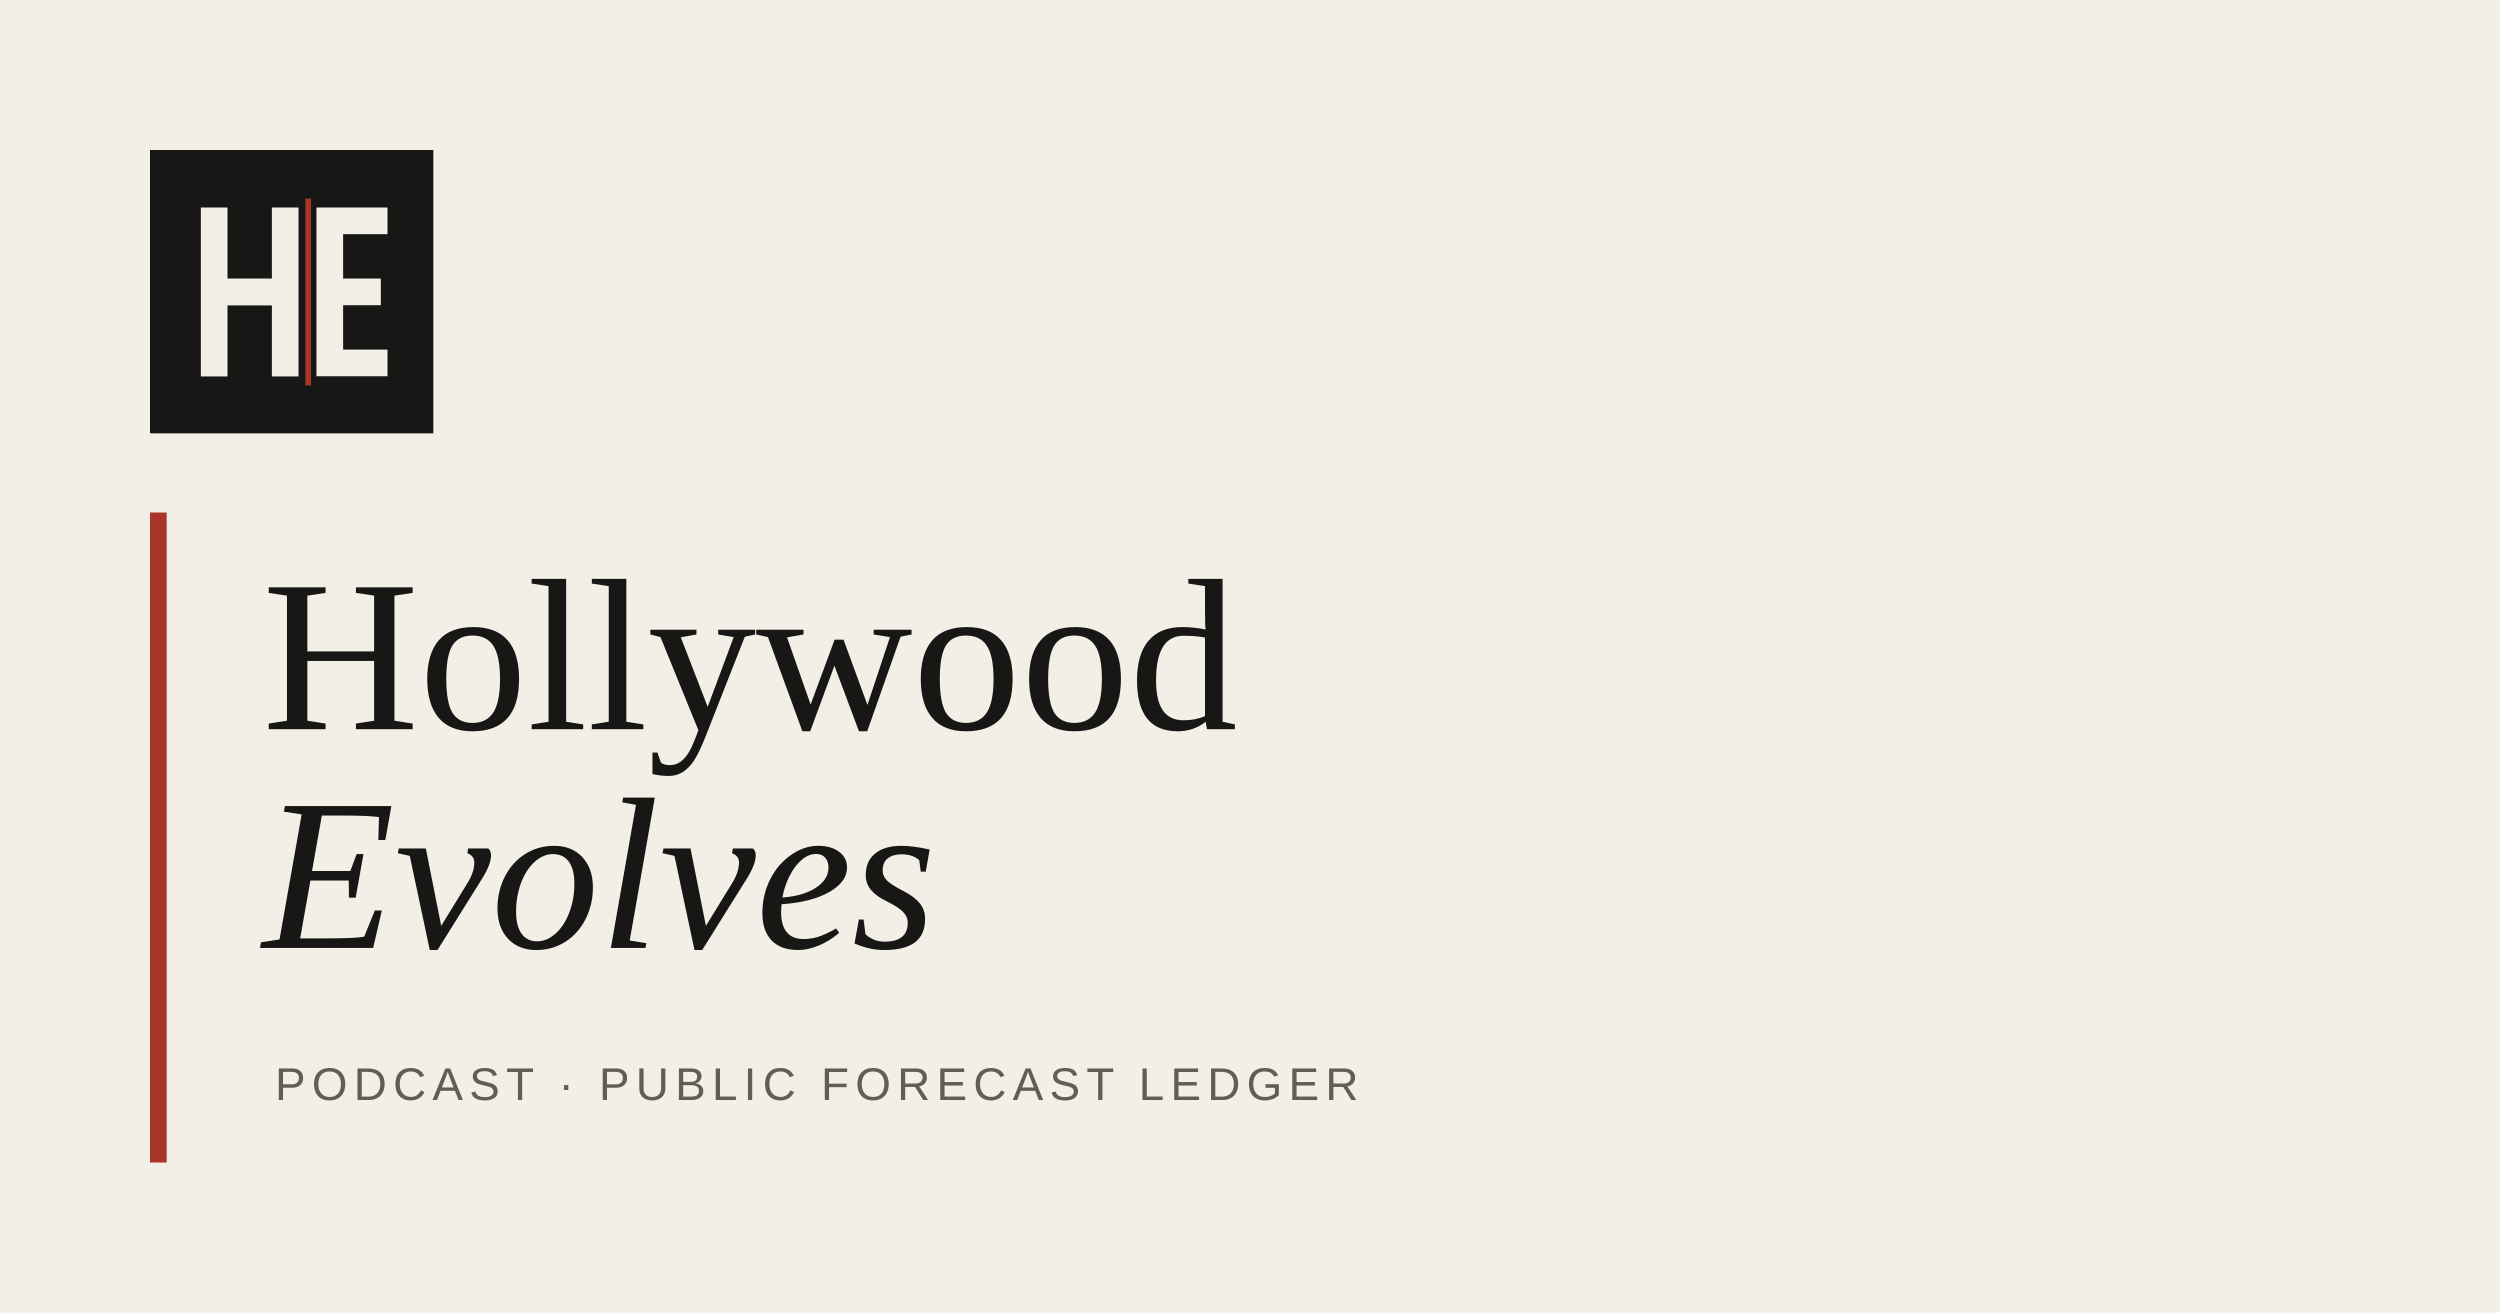
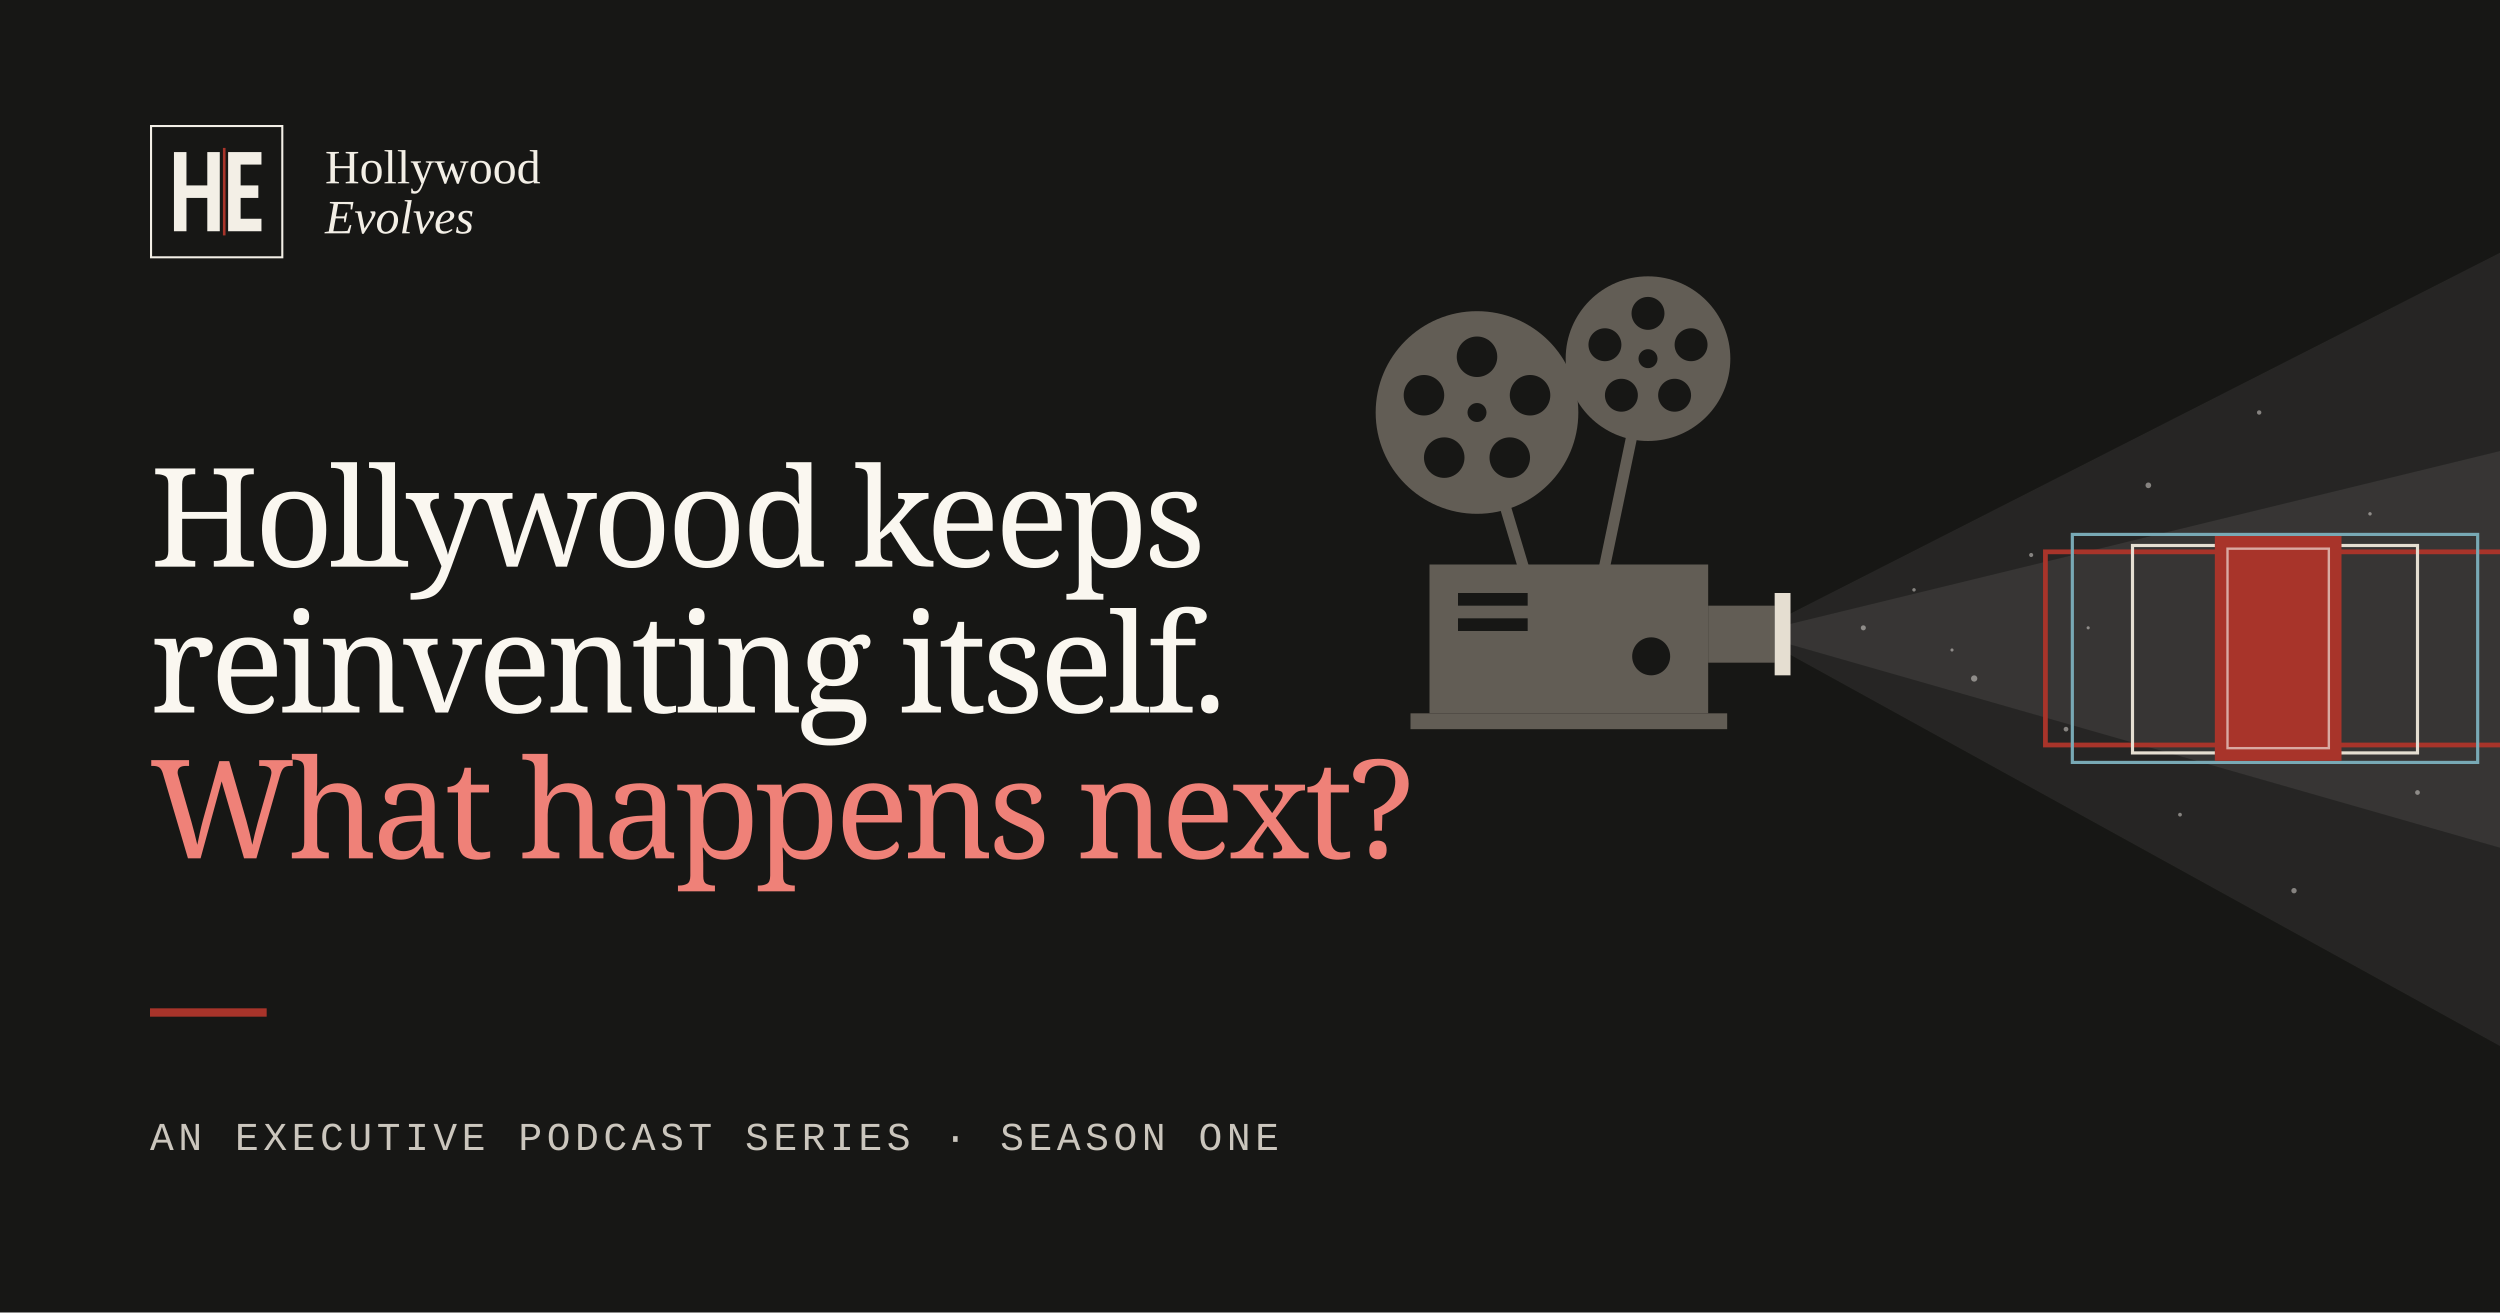
<svg xmlns="http://www.w3.org/2000/svg" width="1200" height="630" viewBox="0 0 1200 630" role="img" aria-labelledby="title desc">
-   <rect width="1200" height="630" fill="#f3efe6" />
-   <rect x="72" y="72" width="136" height="136" fill="#171715" />
-   <path fill="#f3efe6" d="M96.4 99.6h12.8v34.1h21.3V99.6h12.8v81.1h-12.8v-34.1h-21.3v34.1H96.4zm55.5 0H186v12.8h-21.3v21.3h18.1v12.8h-18.1v21.3H186v12.8h-34.1z" />
-   <path fill="#a8342a" d="M146.6 95.3h2.7V185h-2.7z" />
-   <rect x="72" y="246" width="8" height="312" fill="#a8342a" />
-   <text x="126" y="350" font-family="Georgia, 'Times New Roman', serif" font-size="104" fill="#171715">Hollywood</text>
-   <text x="126" y="455" font-family="Georgia, 'Times New Roman', serif" font-size="104" font-style="italic" fill="#171715">Evolves</text>
-   <text x="132" y="528" font-family="Arial, sans-serif" font-size="22" letter-spacing="3" fill="#625d55">PODCAST · PUBLIC FORECAST LEDGER</text>
+   <rect width="1200" height="630" fill="#171715" />
+   <g transform="translate(636 84) scale(.76)">
+     <polygon points="292,278 292,302 760,560 760,40" fill="#FAF7F0" opacity=".07" />
+     <polygon points="292,284 292,296 760,430 760,170" fill="#FAF7F0" opacity=".08" />
+     <circle cx="340" cy="286" r="1.6" fill="#FAF7F0" opacity=".45" />
+     <circle cx="372" cy="262" r="1.1" fill="#FAF7F0" opacity=".45" />
+     <circle cx="410" cy="318" r="2" fill="#FAF7F0" opacity=".45" />
+     <circle cx="446" cy="240" r="1.3" fill="#FAF7F0" opacity=".45" />
+     <circle cx="468" cy="350" r="1.5" fill="#FAF7F0" opacity=".45" />
+     <circle cx="396" cy="300" r="1" fill="#FAF7F0" opacity=".45" />
+     <circle cx="520" cy="196" r="1.8" fill="#FAF7F0" opacity=".45" />
+     <circle cx="540" cy="404" r="1.2" fill="#FAF7F0" opacity=".45" />
+     <circle cx="590" cy="150" r="1.4" fill="#FAF7F0" opacity=".45" />
+     <circle cx="612" cy="452" r="1.7" fill="#FAF7F0" opacity=".45" />
+     <circle cx="660" cy="214" r="1.1" fill="#FAF7F0" opacity=".45" />
+     <circle cx="690" cy="390" r="1.5" fill="#FAF7F0" opacity=".45" />
+     <circle cx="482" cy="286" r="1" fill="#FAF7F0" opacity=".45" />
+     <path d="M96 150 L126 250 M204 116 L176 250" stroke="#625D55" stroke-width="7" />
+     <circle cx="96" cy="150" r="64" fill="#625D55" />
+     <circle cx="96" cy="114.8" r="12.8" fill="#171715" />
+     <circle cx="129.5" cy="139.1" r="12.8" fill="#171715" />
+     <circle cx="116.7" cy="178.5" r="12.8" fill="#171715" />
+     <circle cx="75.3" cy="178.5" r="12.8" fill="#171715" />
+     <circle cx="62.5" cy="139.1" r="12.8" fill="#171715" />
+     <circle cx="96" cy="150" r="6" fill="#171715" />
+     <circle cx="204" cy="116" r="52" fill="#625D55" />
+     <circle cx="204" cy="87.4" r="10.4" fill="#171715" />
+     <circle cx="231.2" cy="107.2" r="10.4" fill="#171715" />
+     <circle cx="220.8" cy="139.1" r="10.4" fill="#171715" />
+     <circle cx="187.2" cy="139.1" r="10.4" fill="#171715" />
+     <circle cx="176.8" cy="107.2" r="10.4" fill="#171715" />
+     <circle cx="204" cy="116" r="6" fill="#171715" />
+     <rect x="66" y="246" width="176" height="94" fill="#625D55" />
+     <rect x="84" y="264" width="44" height="8" fill="#171715" />
+     <rect x="84" y="280" width="44" height="8" fill="#171715" />
+     <circle cx="206" cy="304" r="12" fill="#171715" />
+     <rect x="242" y="272" width="42" height="36" fill="#625D55" />
+     <rect x="284" y="264" width="10" height="52" fill="#E5DED1" />
+     <rect x="54" y="340" width="200" height="10" fill="#625D55" />
+     <rect x="455" y="238" width="290" height="122" fill="none" stroke="#A8342A" stroke-width="3" />
+     <rect x="472" y="227" width="256" height="144" fill="none" stroke="#78A9B5" stroke-width="2" />
+     <rect x="510" y="234" width="180" height="131" fill="none" stroke="#E5DED1" stroke-width="2" />
+     <rect x="562" y="228" width="80" height="142" fill="#A8342A" />
+     <rect x="570" y="236" width="64" height="126" fill="none" stroke="#FAF7F0" stroke-width="1.5" opacity=".6" />
+   </g>
+   <svg x="72" y="60" width="348" height="64" viewBox="0 0 348 64">
+     <rect x="0.5" y="0.5" width="63" height="63" fill="#171715" stroke="#f3efe6" />
+     <path fill="#f3efe6" d="M11.5 13h6v16h10V13h6v38h-6V35h-10v16h-6zm26 0h16v6h-10v10H52v6h-8.5v10h10v6h-16z" />
+     <path fill="#a8342a" d="M35 11h1.25v42H35z" />
+     <text x="84" y="28" fill="#f3efe6" font-family="Georgia, 'Times New Roman', serif" font-size="23">Hollywood</text>
+     <text x="84" y="52" fill="#f3efe6" font-family="Georgia, 'Times New Roman', serif" font-size="23" font-style="italic">Evolves</text>
+   </svg>
+   <text x="72" y="272" font-family="Newsreader, Georgia, serif" font-size="66" letter-spacing="-2.2" fill="#FAF7F0">Hollywood keeps</text>
+   <text x="72" y="342" font-family="Newsreader, Georgia, serif" font-size="66" letter-spacing="-2.2" fill="#FAF7F0">reinventing itself.</text>
+   <text x="72" y="412" font-family="Newsreader, Georgia, serif" font-size="66" letter-spacing="-2.2" fill="#EF8178">What happens next?</text>
+   <rect x="72" y="484" width="56" height="4" fill="#A8342A" />
+   <text x="72" y="552" font-family="'DM Mono', 'Courier New', monospace" font-weight="500" font-size="19" letter-spacing="2.2" fill="#CBC6BD">AN EXECUTIVE PODCAST SERIES · SEASON ONE</text>
</svg>
